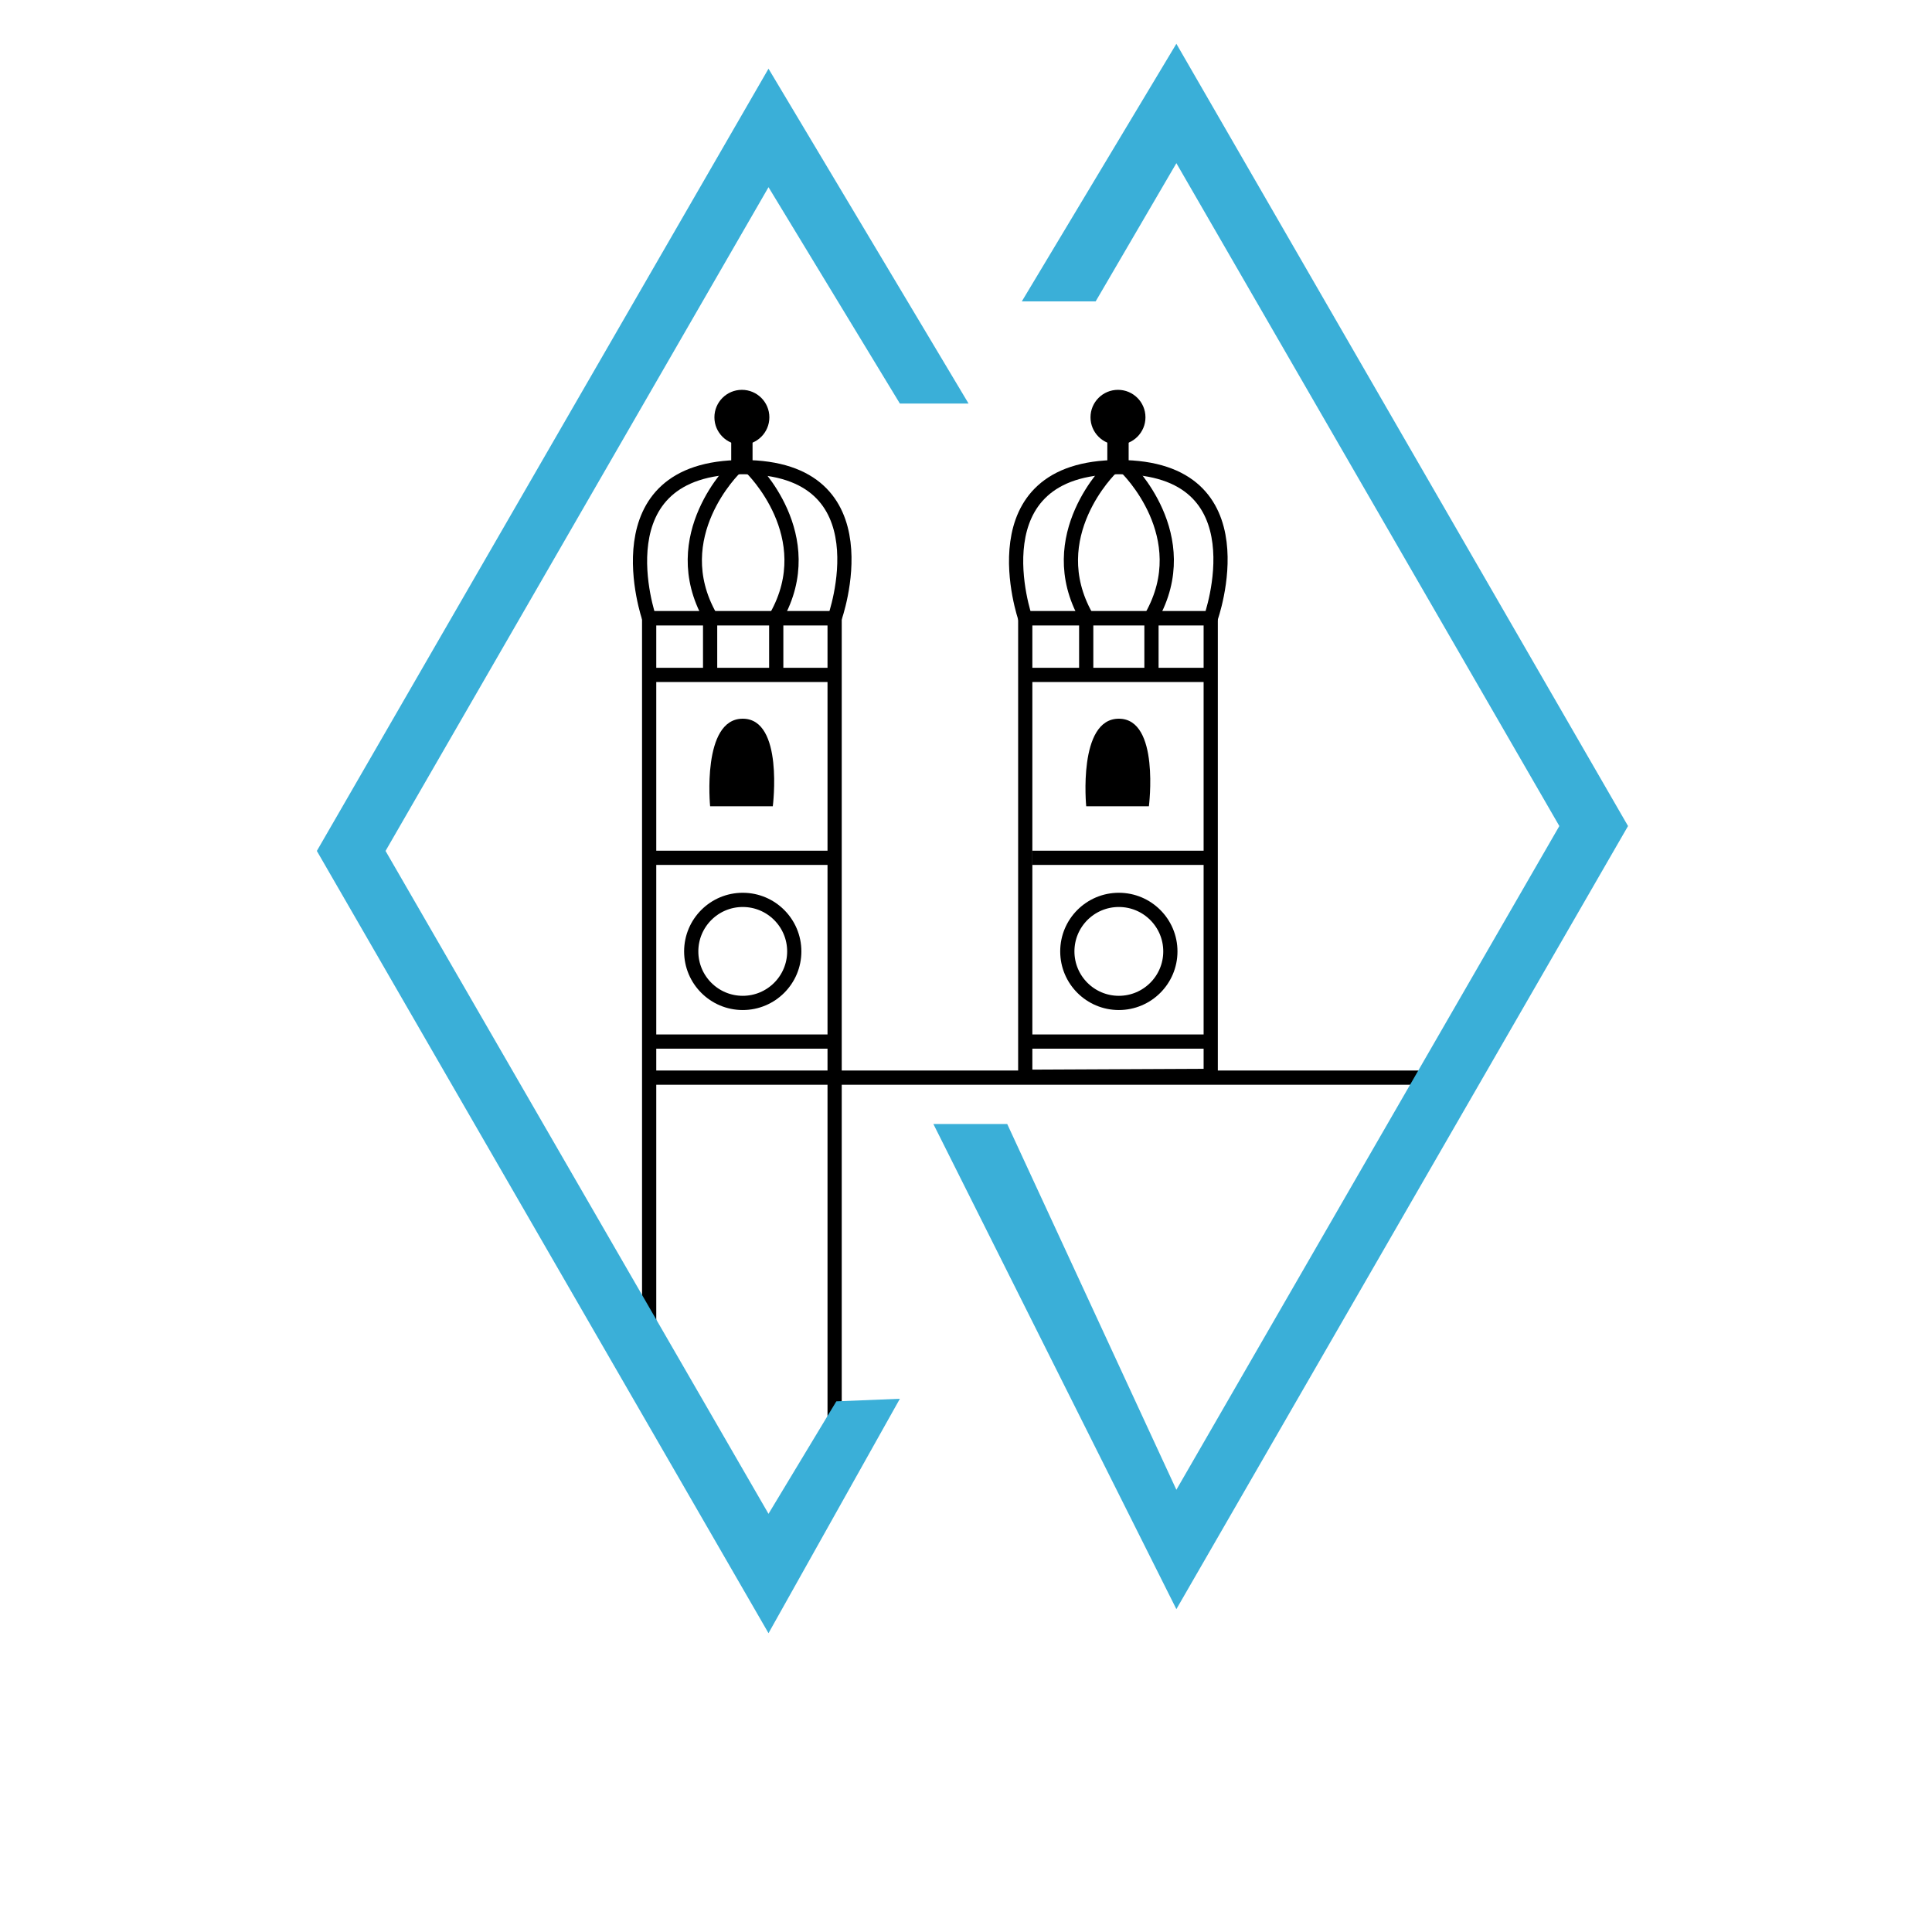
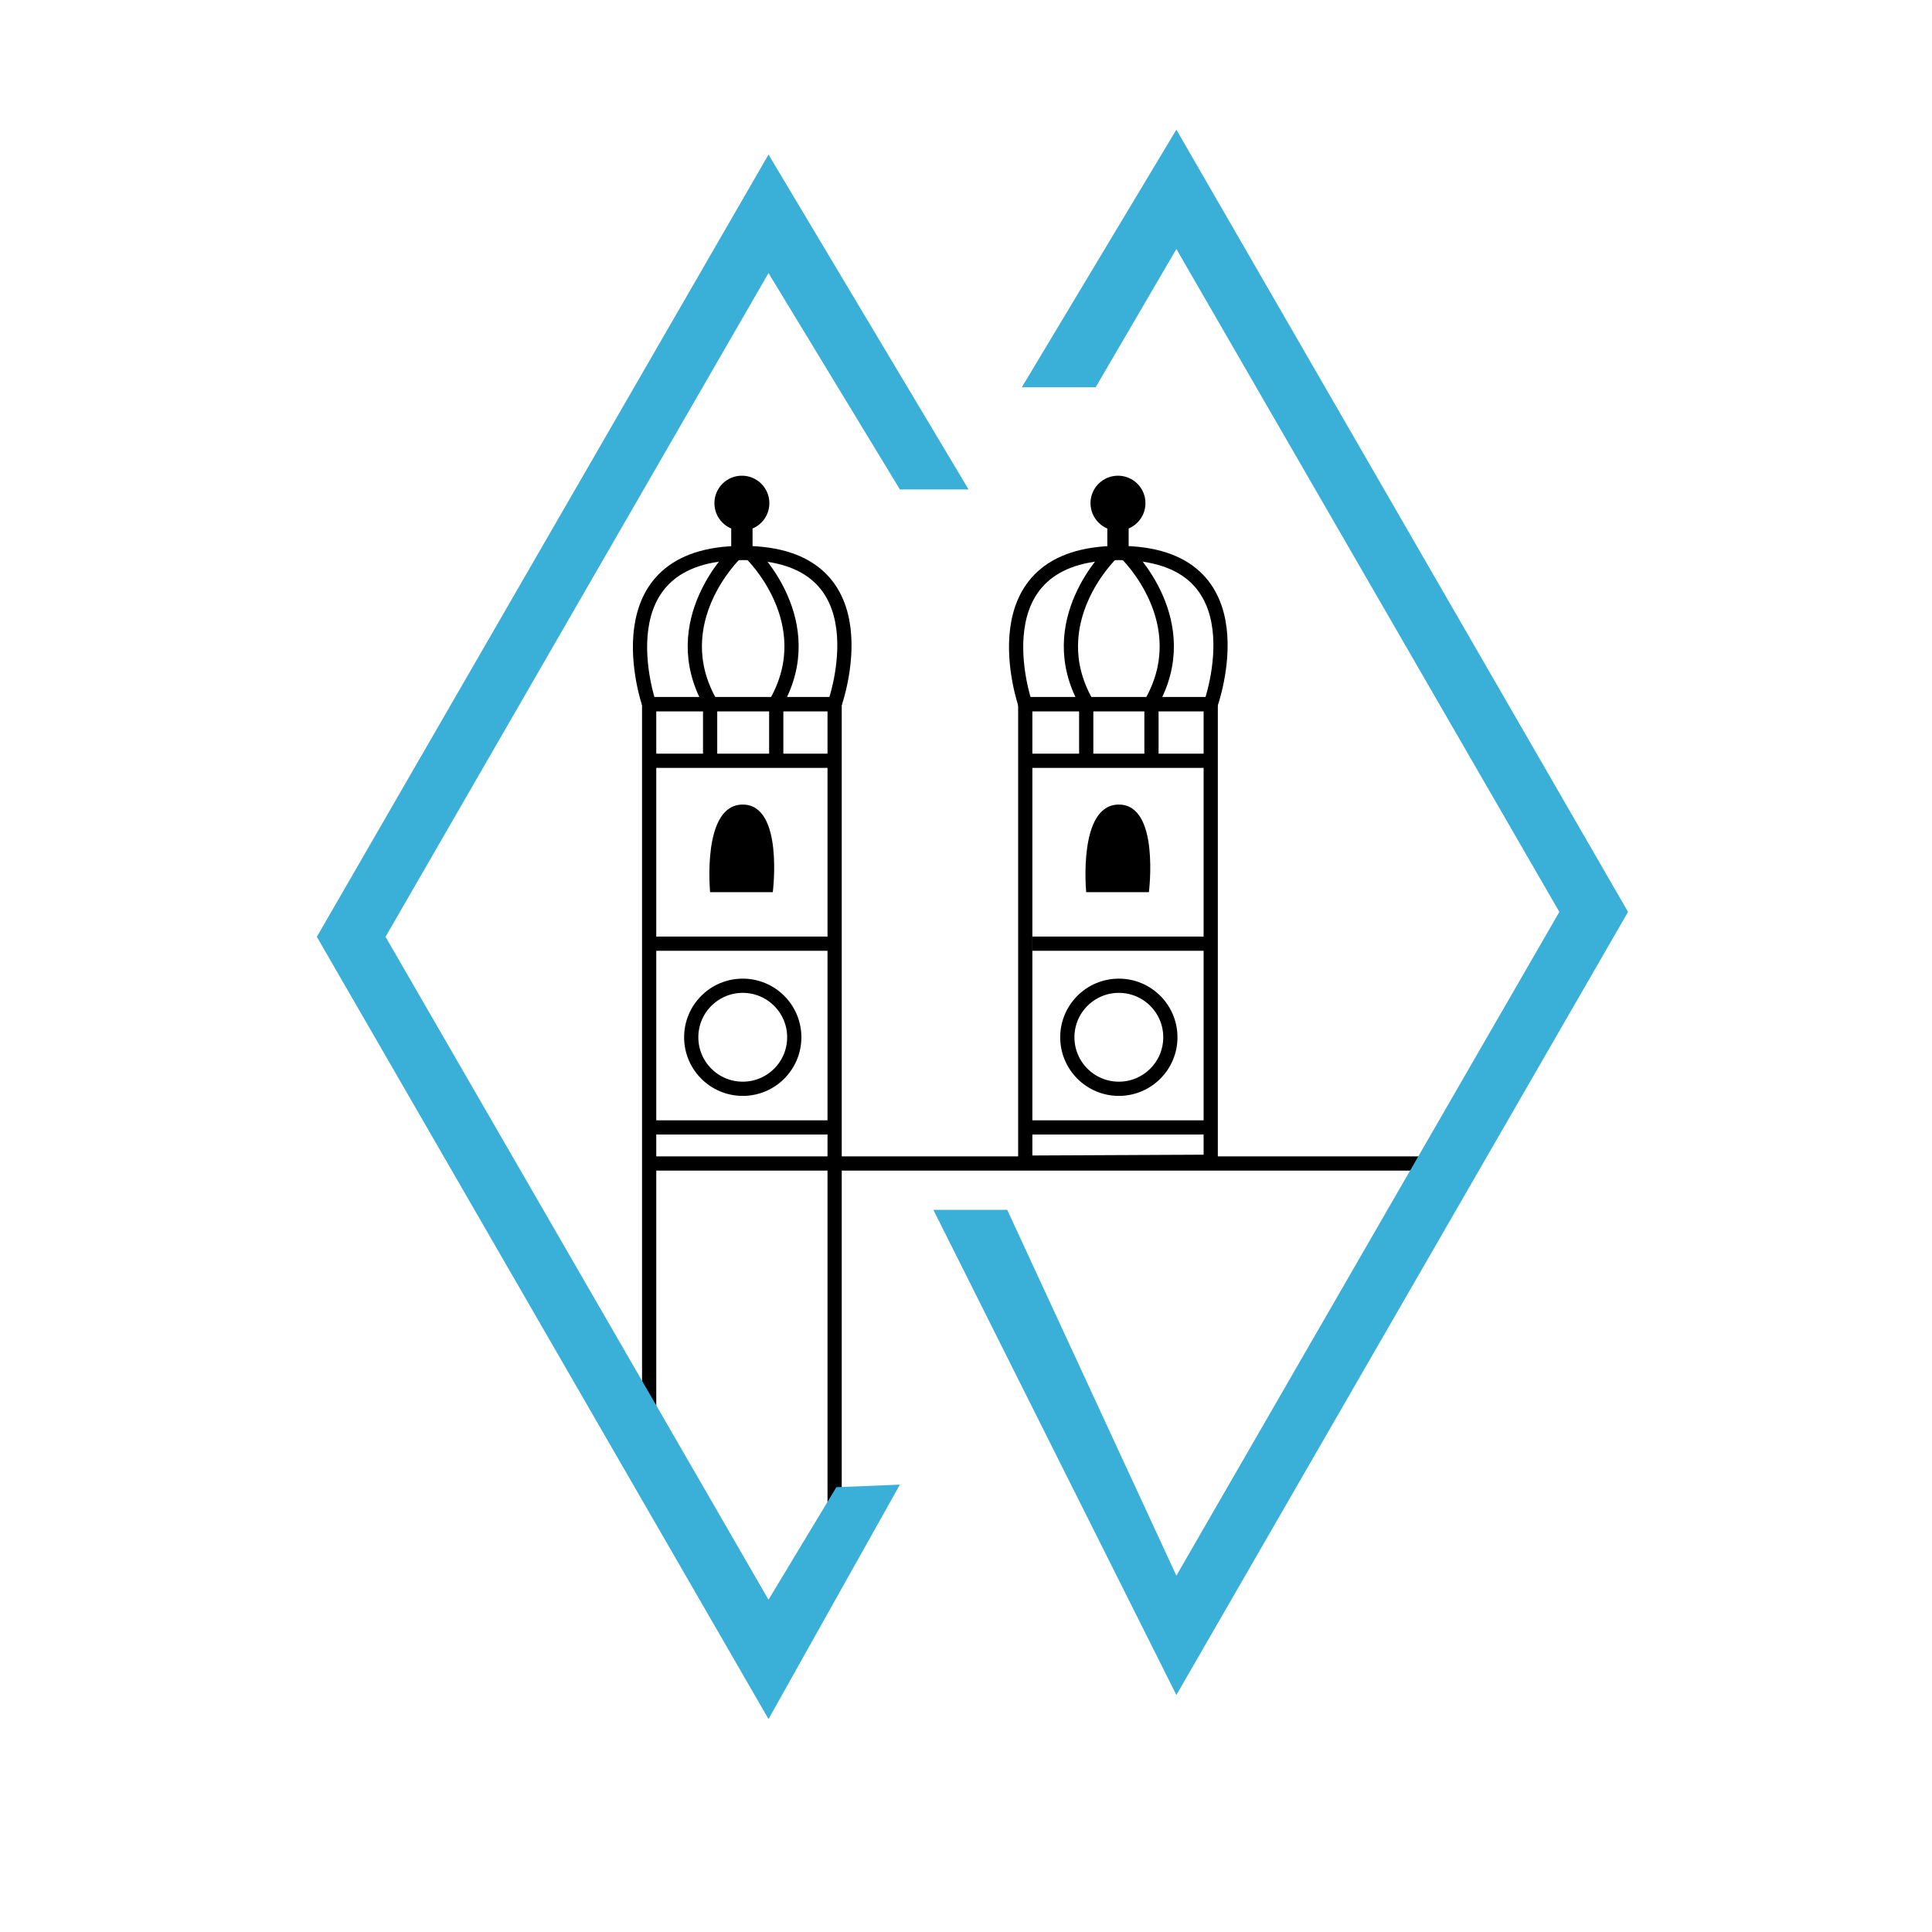
- <svg xmlns="http://www.w3.org/2000/svg" version="1.2" viewBox="-25 5 225 225" xml:space="preserve" preserveAspectRatio="xMidYMid meet" baseProfile="tiny-ps">
+ <svg xmlns="http://www.w3.org/2000/svg" version="1.2" viewBox="-25 -5 225 225" xml:space="preserve" preserveAspectRatio="xMidYMid meet" baseProfile="tiny-ps">
  <g id="Kirche">
    <polygon class="st0" points="64.9,185.5 50.6,164.8 50.6,77 72.2,77 72.2,171.4 " id="polygon1" fill="none" stroke="#000000" stroke-width="1.656" stroke-miterlimit="10" />
    <circle class="st0" cx="61.5" cy="115.8" r="6" id="circle1" fill="none" stroke="#000000" stroke-width="1.656" stroke-miterlimit="10" />
    <path class="st0" d="m 50.6,77 c 0,0 -6.1,-17.6 10.9,-17.6 17,0 10.7,17.6 10.7,17.6 z" id="path1" fill="none" stroke="#000000" stroke-width="1.656" stroke-miterlimit="10" />
    <circle cx="61.4" cy="53.6" r="3.2" id="circle2" />
    <line class="st1" x1="61.4" y1="54.9" x2="61.4" y2="59.4" id="line2" fill="none" stroke="#000000" stroke-width="2.484" stroke-miterlimit="10" />
    <line class="st0" x1="57.7" y1="77.1" x2="57.7" y2="83.6" id="line3" fill="none" stroke="#000000" stroke-width="1.656" stroke-miterlimit="10" />
    <line class="st0" x1="65.4" y1="76.9" x2="65.4" y2="83.6" id="line4" fill="none" stroke="#000000" stroke-width="1.656" stroke-miterlimit="10" />
    <path class="st0" d="m 60.6,59.5 c 0,0 -8.2,7.9 -2.9,17.3" id="path4" fill="none" stroke="#000000" stroke-width="1.656" stroke-miterlimit="10" />
    <path class="st0" d="m 62.5,59.5 c 0,0 8.2,7.9 2.9,17.3" id="path5" fill="none" stroke="#000000" stroke-width="1.656" stroke-miterlimit="10" />
    <path d="M 57.7,98.9 H 65 c 0,0 1.3,-10.2 -3.5,-10.2 -4.8,0 -3.8,10.2 -3.8,10.2 z" id="path6" />
    <line class="st0" x1="50.6" y1="83.6" x2="71.8" y2="83.6" id="line6" fill="none" stroke="#000000" stroke-width="1.656" stroke-miterlimit="10" />
    <line class="st0" x1="51.4" y1="104.9" x2="72.6" y2="104.9" id="line7" fill="none" stroke="#000000" stroke-width="1.656" stroke-miterlimit="10" />
    <line class="st0" x1="51.2" y1="126.3" x2="72.4" y2="126.3" id="line8" fill="none" stroke="#000000" stroke-width="1.656" stroke-miterlimit="10" />
    <line class="st0" x1="51.2" y1="130.5" x2="144.4" y2="130.5" id="line9" fill="none" stroke="#000000" stroke-width="1.656" stroke-miterlimit="10" />
    <polygon class="st0" points="116,77 116,130.3 94.4,130.4 94.4,77 " id="polygon9" fill="none" stroke="#000000" stroke-width="1.656" stroke-miterlimit="10" />
    <circle class="st0" cx="105.3" cy="115.8" r="6" id="circle9" fill="none" stroke="#000000" stroke-width="1.656" stroke-miterlimit="10" />
    <path class="st0" d="m 94.4,77 c 0,0 -6.1,-17.6 10.9,-17.6 17,0 10.7,17.6 10.7,17.6 z" id="path9" fill="none" stroke="#000000" stroke-width="1.656" stroke-miterlimit="10" />
    <circle cx="105.2" cy="53.6" r="3.2" id="circle10" />
    <line class="st1" x1="105.2" y1="54.9" x2="105.2" y2="59.4" id="line10" fill="none" stroke="#000000" stroke-width="2.484" stroke-miterlimit="10" />
    <line class="st0" x1="101.5" y1="77.1" x2="101.5" y2="83.6" id="line11" fill="none" stroke="#000000" stroke-width="1.656" stroke-miterlimit="10" />
    <line class="st0" x1="109.1" y1="76.9" x2="109.1" y2="83.6" id="line12" fill="none" stroke="#000000" stroke-width="1.656" stroke-miterlimit="10" />
    <path class="st0" d="m 104.4,59.5 c 0,0 -8.2,7.9 -2.9,17.3" id="path12" fill="none" stroke="#000000" stroke-width="1.656" stroke-miterlimit="10" />
    <path class="st0" d="m 106.2,59.5 c 0,0 8.2,7.9 2.9,17.3" id="path13" fill="none" stroke="#000000" stroke-width="1.656" stroke-miterlimit="10" />
    <path d="m 101.5,98.9 h 7.3 c 0,0 1.3,-10.2 -3.5,-10.2 -4.8,0 -3.8,10.2 -3.8,10.2 z" id="path14" />
    <line class="st0" x1="94.4" y1="83.6" x2="115.6" y2="83.6" id="line14" fill="none" stroke="#000000" stroke-width="1.656" stroke-miterlimit="10" />
    <line class="st0" x1="95.2" y1="104.9" x2="116.3" y2="104.9" id="line15" fill="none" stroke="#000000" stroke-width="1.656" stroke-miterlimit="10" />
    <line class="st0" x1="95" y1="126.3" x2="116.1" y2="126.3" id="line16" fill="none" stroke="#000000" stroke-width="1.656" stroke-miterlimit="10" />
  </g>
  <g id="Rauten">
    <g id="g16">
      <polygon class="st2" points="79.8,52 87.8,52 64.5,13 11.9,104.1 64.5,195.2 79.8,167.9 72.4,168.2 64.5,181.3 19.9,104.1 64.5,26.8 " id="polygon16" fill="#3AAFD8" />
    </g>
    <g id="g17">
      <polygon class="st2" points="102.6,40.1 94,40.1 112,10.1 164.6,101.2 112,192.4 83.7,135.9 92.3,135.9 112,178.5 156.6,101.2 112,24 " id="polygon17" fill="#3AAFD8" />
    </g>
  </g>
</svg>
